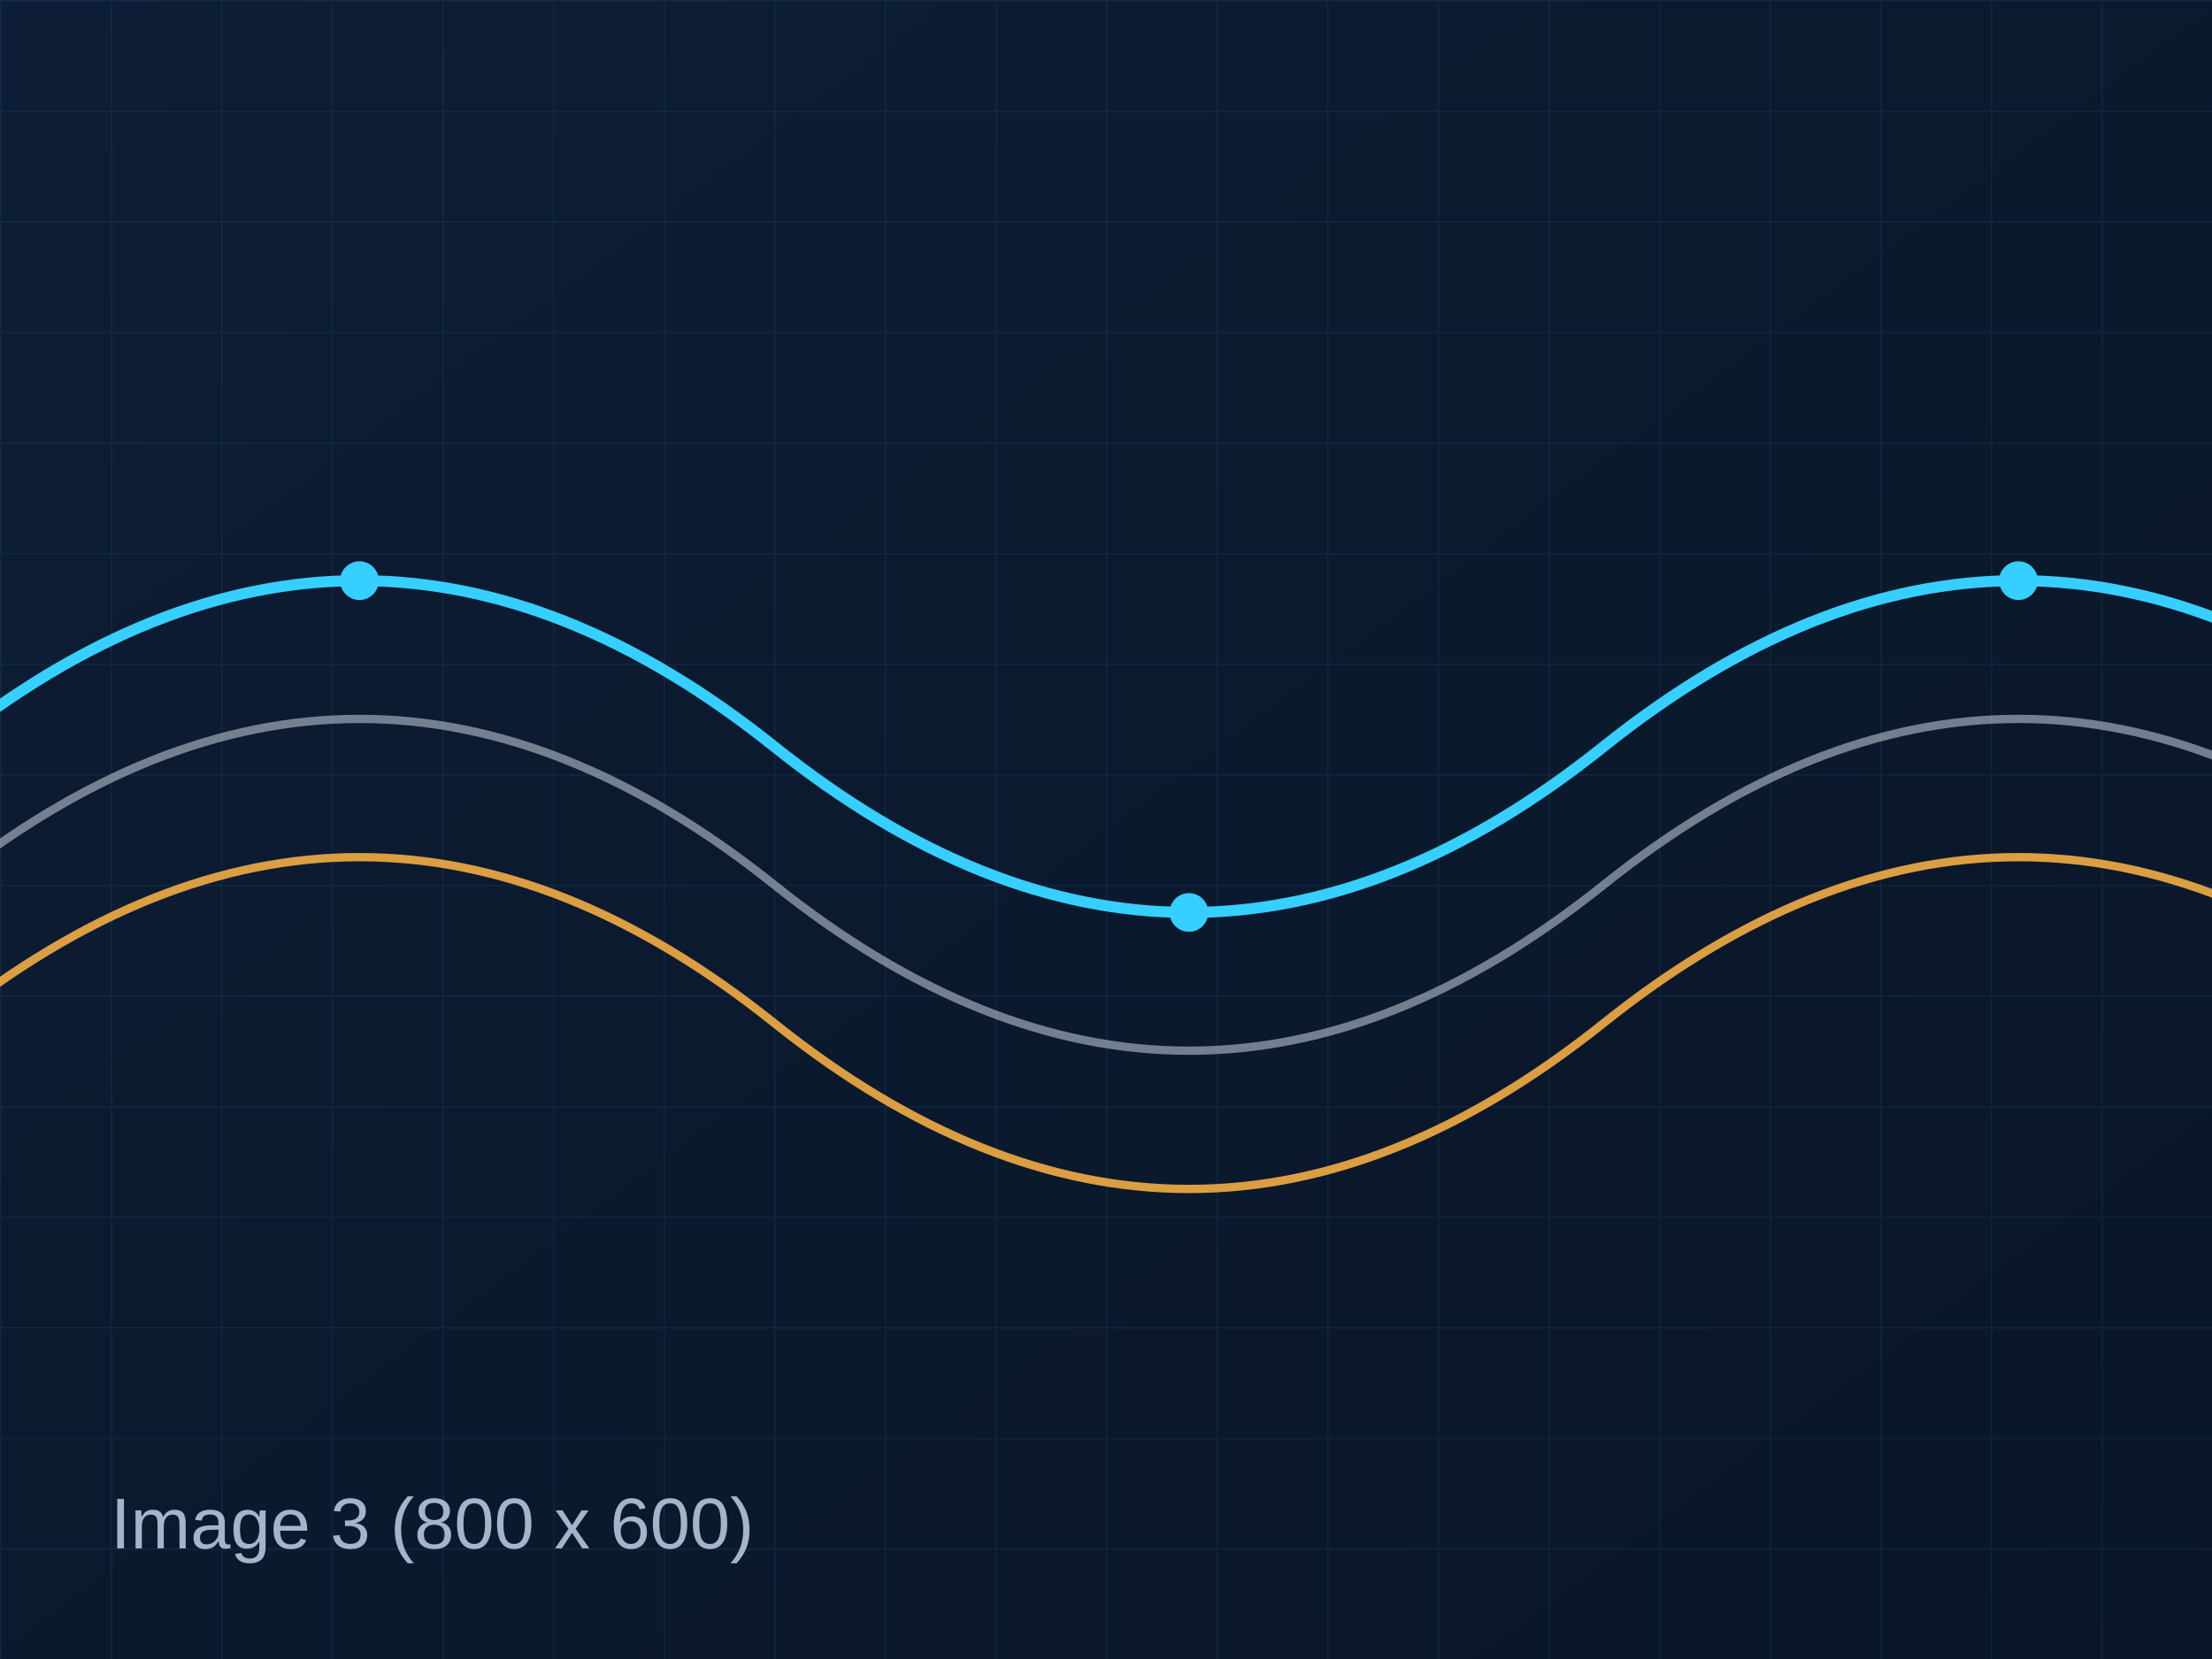
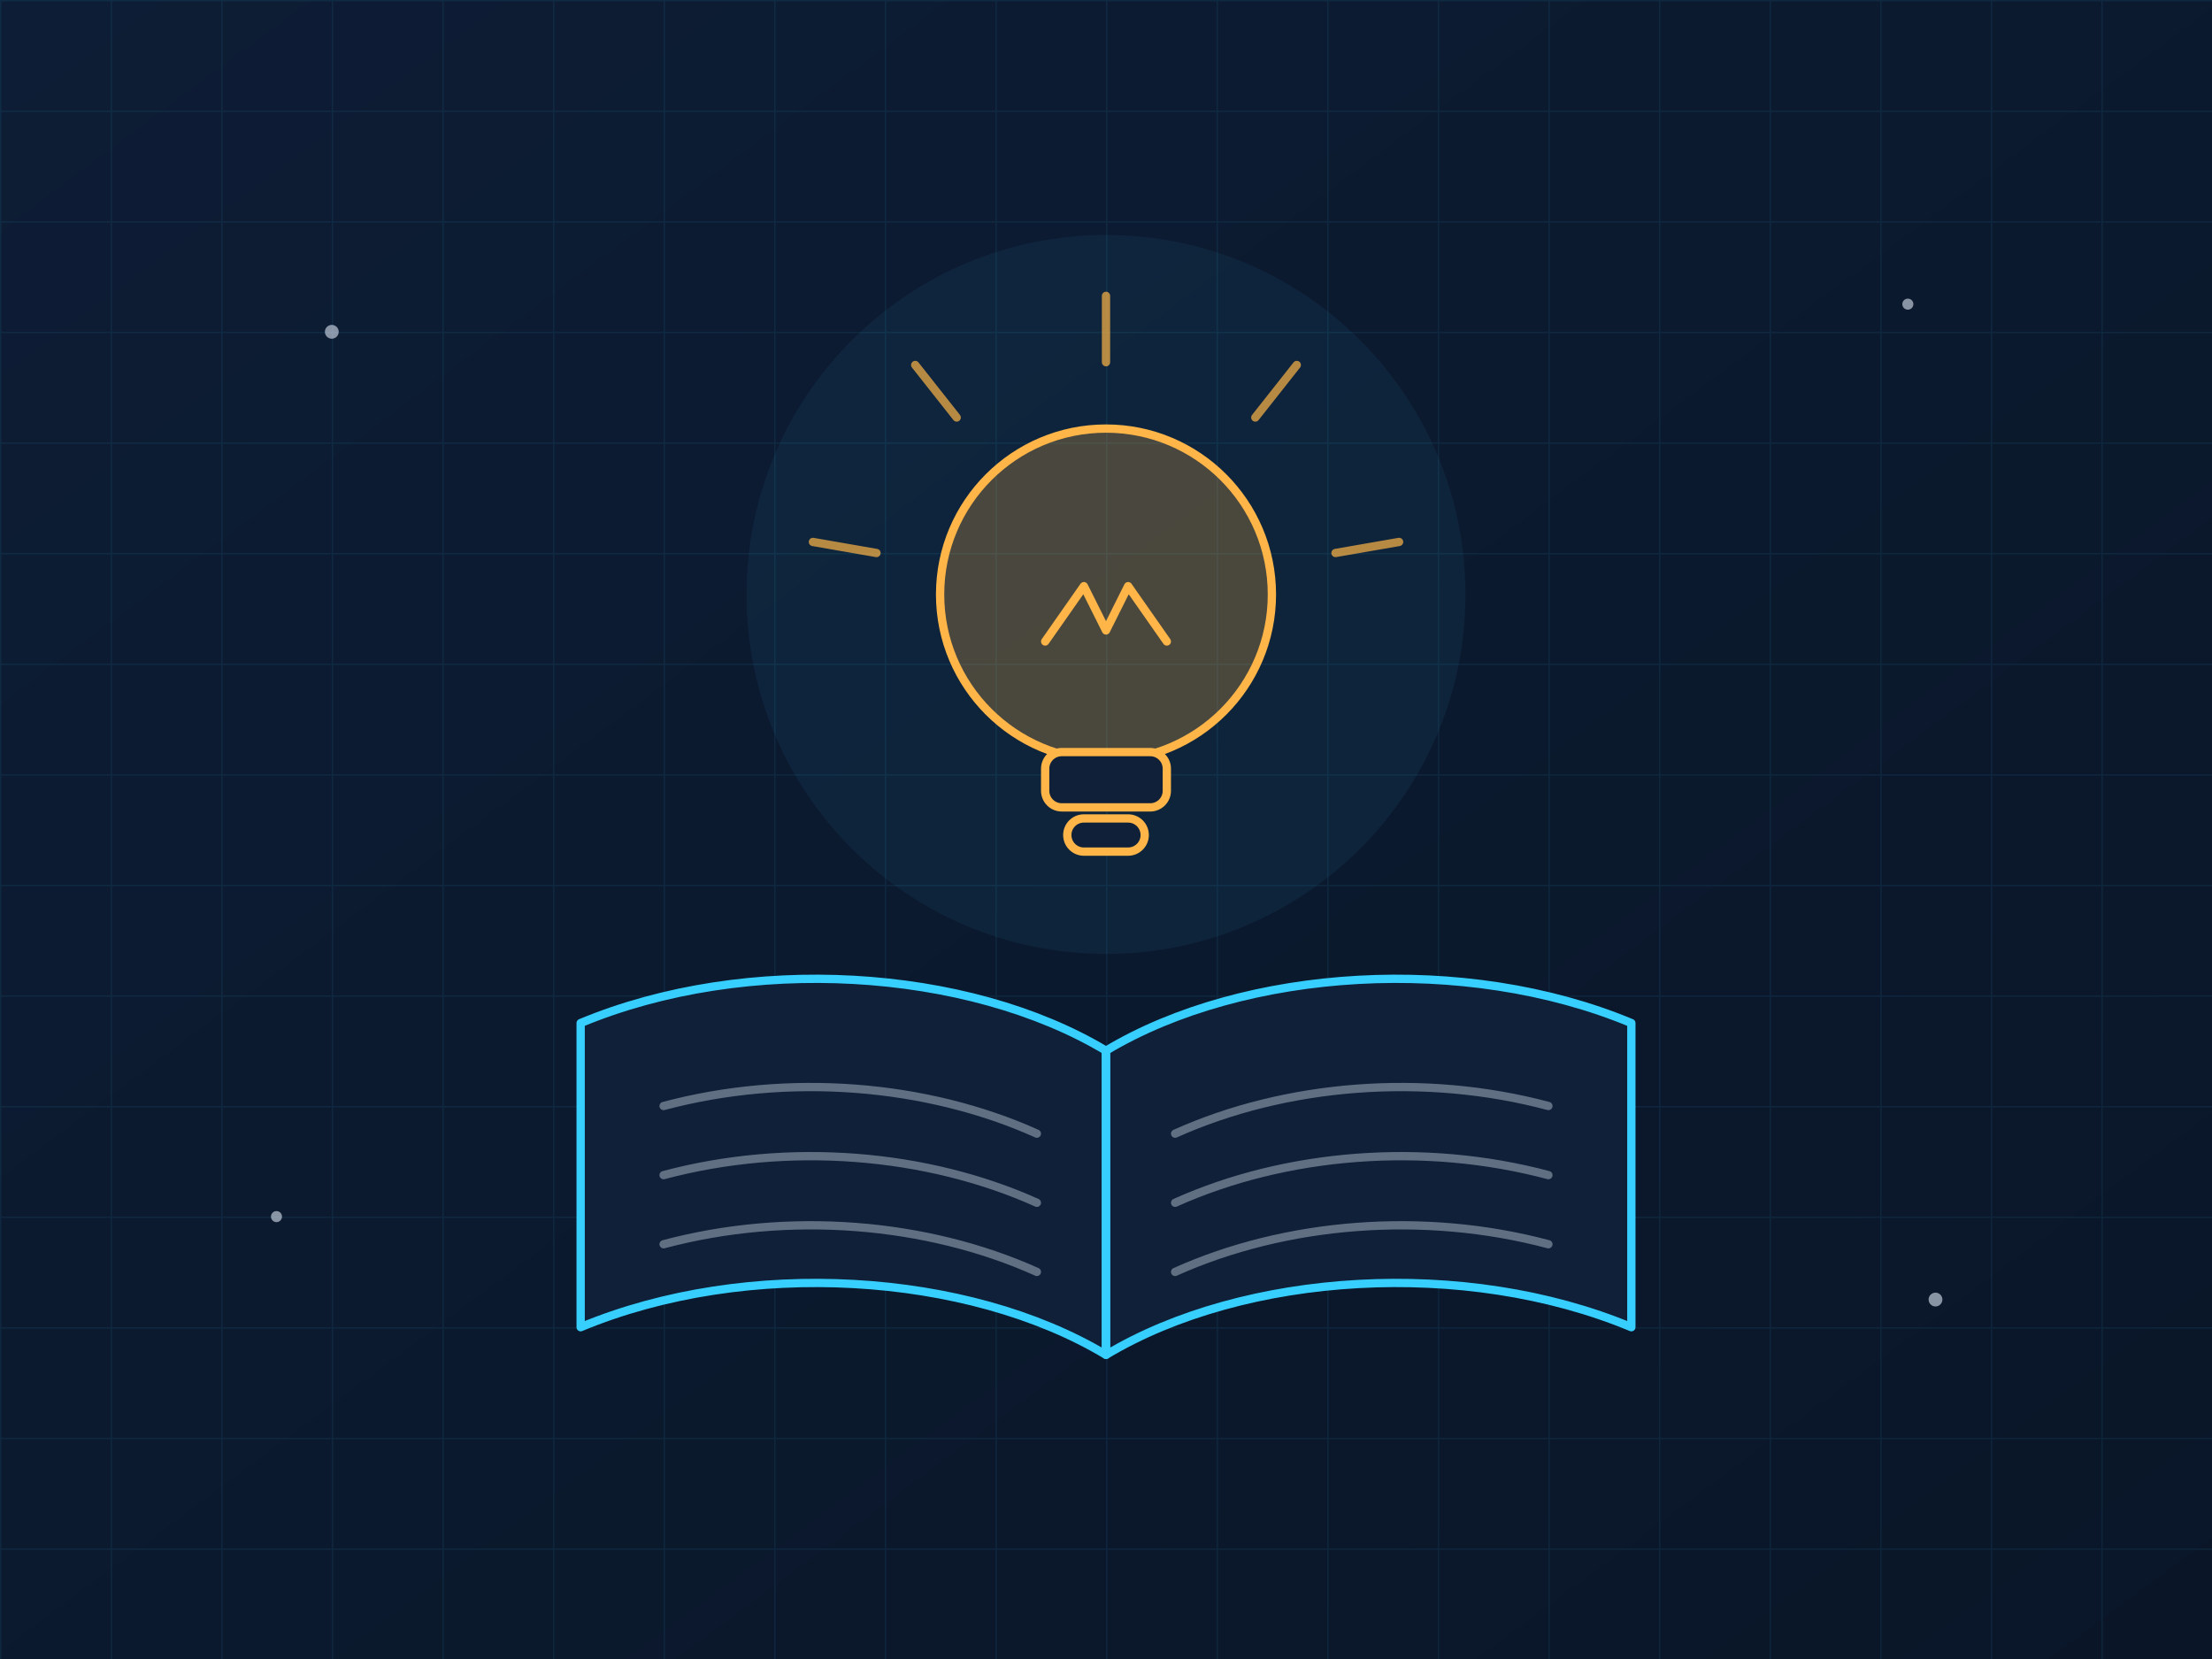
<svg xmlns="http://www.w3.org/2000/svg" viewBox="0 0 800 600" width="800" height="600">
  <defs>
    <linearGradient id="bg" x1="0" y1="0" x2="1" y2="1">
      <stop offset="0" stop-color="#0d1d35" />
      <stop offset="1" stop-color="#0a1628" />
    </linearGradient>
    <pattern id="grid" width="40" height="40" patternUnits="userSpaceOnUse">
      <path d="M40 0H0V40" fill="none" stroke="#36cfff" stroke-opacity="0.08" />
    </pattern>
  </defs>
  <rect width="800" height="600" fill="url(#bg)" />
  <rect width="800" height="600" fill="url(#grid)" />
-   <path d="M-20 270C80 190 180 190 280 270S480 350 580 270 780 190 880 270" fill="none" stroke="#36cfff" stroke-width="4" stroke-linecap="round" />
-   <path d="M-20 320C80 240 180 240 280 320S480 400 580 320 780 240 880 320" fill="none" stroke="#dce6f3" stroke-opacity="0.5" stroke-width="3" />
-   <path d="M-20 370C80 290 180 290 280 370S480 450 580 370 780 290 880 370" fill="none" stroke="#ffb547" stroke-opacity="0.85" stroke-width="3" />
-   <g fill="#36cfff">
-     <circle cx="130" cy="210" r="7" />
-     <circle cx="430" cy="330" r="7" />
-     <circle cx="730" cy="210" r="7" />
+   <circle cx="400" cy="215" r="130" fill="#36cfff" fill-opacity="0.06" />
+   <g fill="none" stroke="#ffb547" stroke-opacity="0.7" stroke-width="3" stroke-linecap="round">
+     <path d="M400 131L400 107" />
+     <path d="M454 151L469 132" />
+     <path d="M346 151L331 132" />
+     <path d="M483 200L506 196" />
+     <path d="M317 200L294 196" />
  </g>
-   <text x="40" y="560" fill="#a3b4cb" font-family="Arial, Helvetica, sans-serif" font-size="26">Image 3 (800 x 600)</text>
+   <circle cx="400" cy="215" r="60" fill="#ffb547" fill-opacity="0.25" stroke="#ffb547" stroke-width="3" />
+   <path d="M378 232 392 212 400 228 408 212 422 232" fill="none" stroke="#ffb547" stroke-width="3" stroke-linecap="round" stroke-linejoin="round" />
+   <rect x="378" y="272" width="44" height="20" rx="6" fill="#0f2038" stroke="#ffb547" stroke-width="3" />
+   <rect x="386" y="296" width="28" height="12" rx="6" fill="#0f2038" stroke="#ffb547" stroke-width="3" />
+   <path d="M400 380C350 350 270 345 210 370V480C270 455 350 460 400 490Z" fill="#0f2038" stroke="#36cfff" stroke-width="3" stroke-linejoin="round" />
+   <path d="M400 380C450 350 530 345 590 370V480C530 455 450 460 400 490Z" fill="#0f2038" stroke="#36cfff" stroke-width="3" stroke-linejoin="round" />
+   <path d="M400 380V490" stroke="#36cfff" stroke-width="3" />
+   <g fill="none" stroke="#dce6f3" stroke-opacity="0.4" stroke-width="3" stroke-linecap="round">
+     <path d="M240 400C285 388 335 392 375 410" />
+     <path d="M240 425C285 413 335 417 375 435" />
+     <path d="M240 450C285 438 335 442 375 460" />
+     <path d="M560 400C515 388 465 392 425 410" />
+     <path d="M560 425C515 413 465 417 425 435" />
+     <path d="M560 450C515 438 465 442 425 460" />
+   </g>
+   <g fill="#dce6f3" fill-opacity="0.6">
+     <circle cx="120" cy="120" r="2.5" />
+     <circle cx="690" cy="110" r="2" />
+     <circle cx="700" cy="470" r="2.5" />
+     <circle cx="100" cy="440" r="2" />
+   </g>
</svg>
